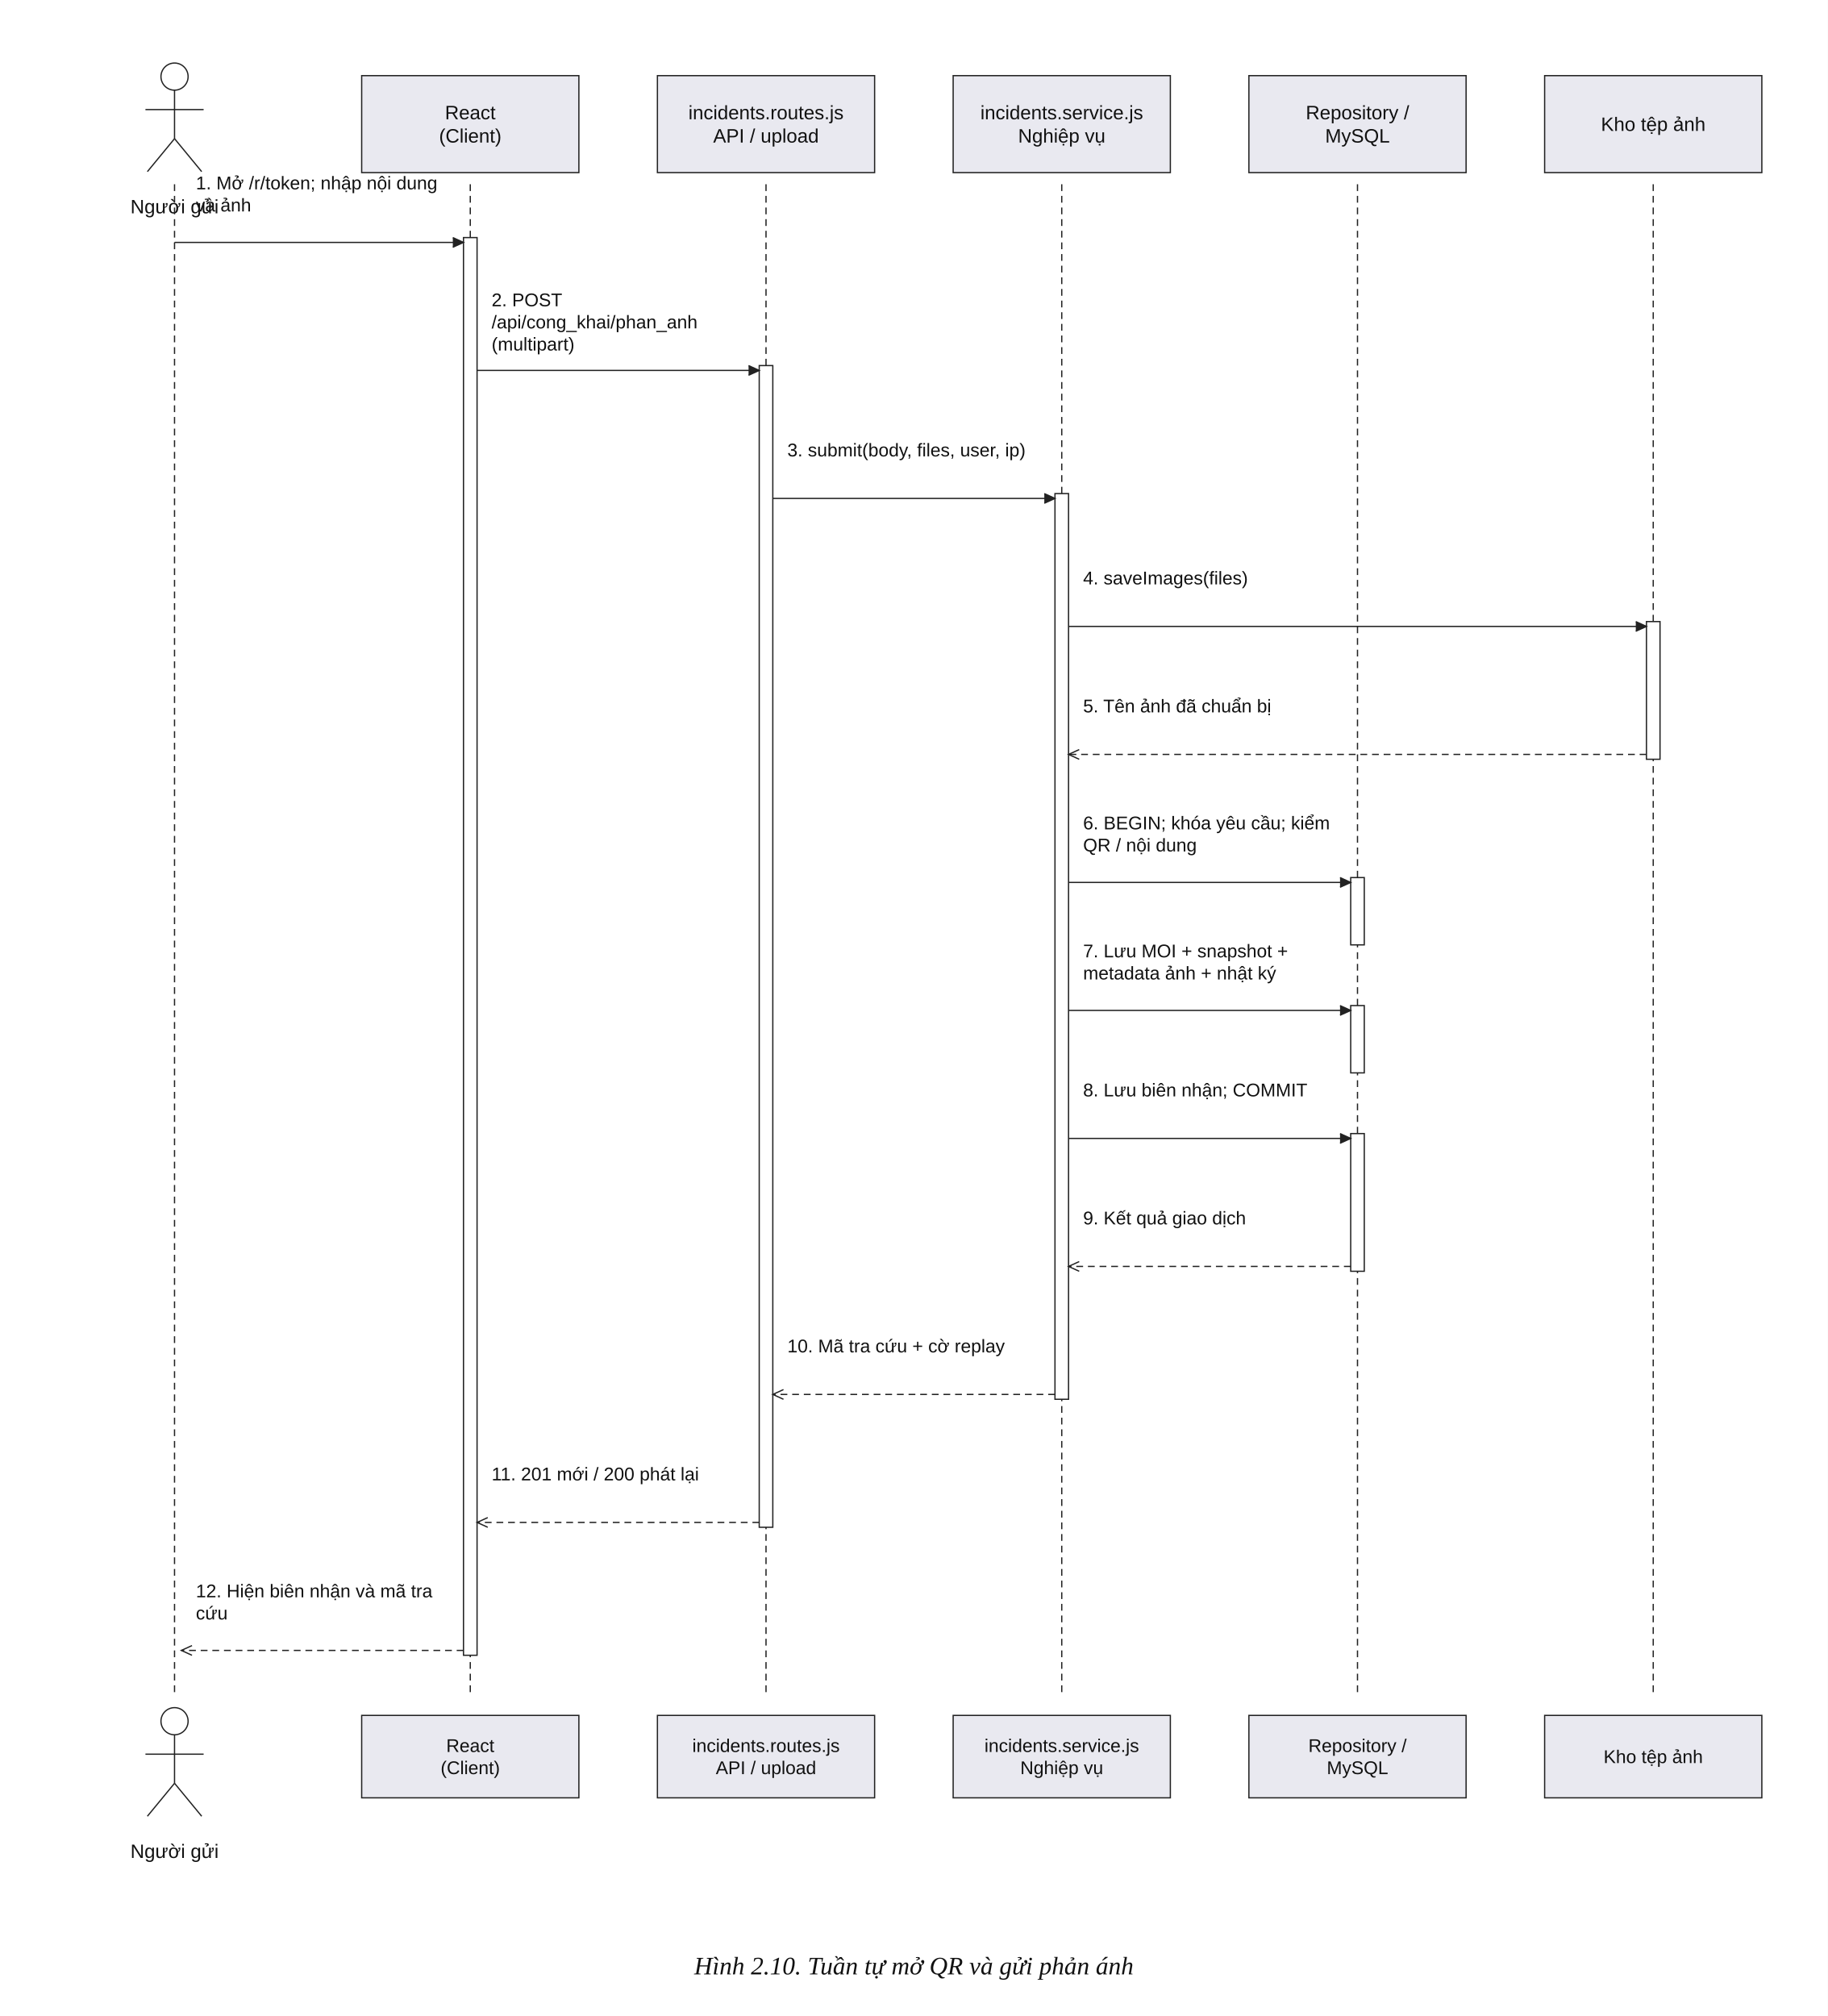
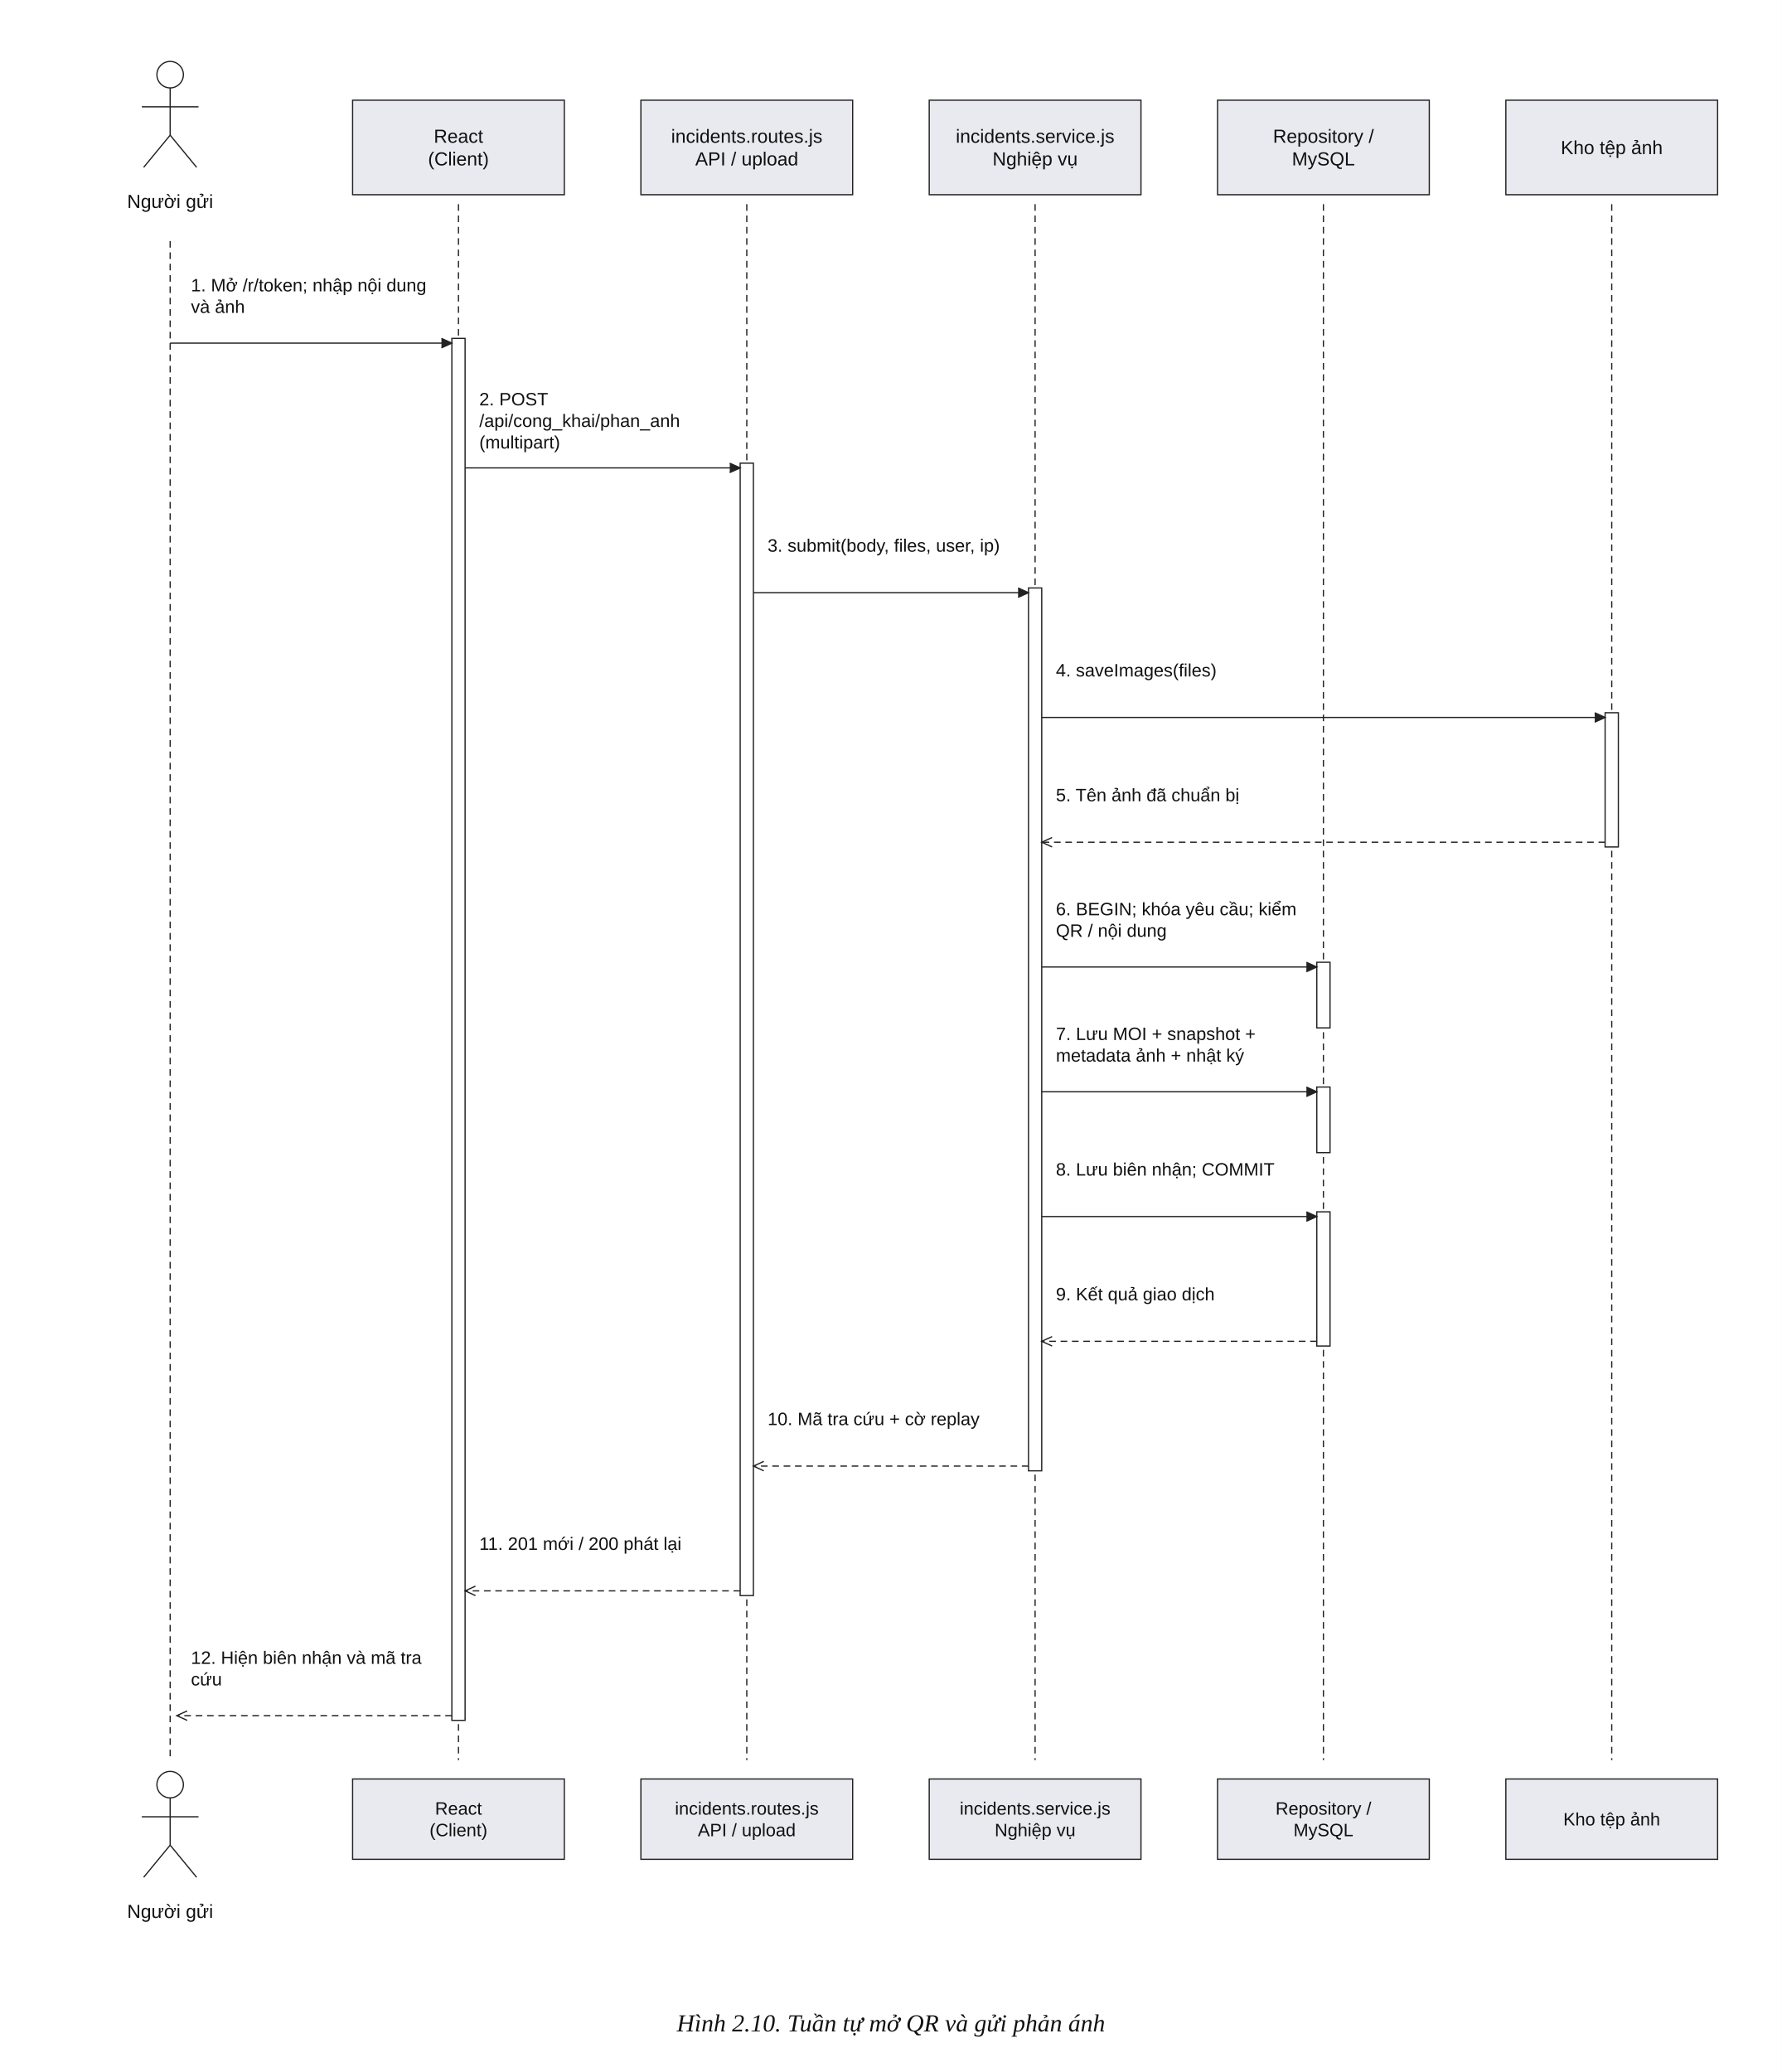
- <svg xmlns="http://www.w3.org/2000/svg" width="1885" height="2079" viewBox="0 0 1885 2079">
+ <svg xmlns="http://www.w3.org/2000/svg" width="1885" height="2192" viewBox="0 0 1885 2192">
  <rect width="100%" height="100%" fill="white" />
  <ellipse cx="180" cy="79" rx="14" ry="14" fill="#ffffff" stroke="#222222" stroke-width="1.3" />
  <polyline points="180,93 180,143" fill="none" stroke="#222222" stroke-width="1.3" />
  <polyline points="150,113 210,113" fill="none" stroke="#222222" stroke-width="1.3" />
  <polyline points="180,143 152,177" fill="none" stroke="#222222" stroke-width="1.3" />
  <polyline points="180,143 208,177" fill="none" stroke="#222222" stroke-width="1.3" />
  <rect x="105" y="181" width="150" height="64" rx="0" fill="none" stroke="none" stroke-width="1.3" />
  <text x="180" y="220" font-family="Arial, sans-serif" font-size="20" fill="#111111" text-anchor="middle">Người gửi</text>
-   <polyline points="180,190 180,1749" fill="none" stroke="#222222" stroke-width="1.3" stroke-dasharray="7 5" />
-   <ellipse cx="180" cy="1775" rx="14" ry="14" fill="#ffffff" stroke="#222222" stroke-width="1.3" />
-   <polyline points="180,1789 180,1839" fill="none" stroke="#222222" stroke-width="1.3" />
-   <polyline points="150,1809 210,1809" fill="none" stroke="#222222" stroke-width="1.3" />
-   <polyline points="180,1839 152,1873" fill="none" stroke="#222222" stroke-width="1.3" />
-   <polyline points="180,1839 208,1873" fill="none" stroke="#222222" stroke-width="1.3" />
-   <rect x="105" y="1877" width="150" height="64" rx="0" fill="none" stroke="none" stroke-width="1.3" />
-   <text x="180" y="1916" font-family="Arial, sans-serif" font-size="20" fill="#111111" text-anchor="middle">Người gửi</text>
-   <rect x="373" y="78" width="224" height="100" rx="0" fill="#e9e9f0" stroke="#222222" stroke-width="1.3" />
-   <text x="485" y="123" font-family="Arial, sans-serif" font-size="20" fill="#111111" text-anchor="middle">React</text>
-   <text x="485" y="147" font-family="Arial, sans-serif" font-size="20" fill="#111111" text-anchor="middle">(Client)</text>
-   <polyline points="485,190 485,1749" fill="none" stroke="#222222" stroke-width="1.3" stroke-dasharray="7 5" />
-   <rect x="373" y="1769" width="224" height="85" rx="0" fill="#e9e9f0" stroke="#222222" stroke-width="1.3" />
-   <text x="485" y="1806.75" font-family="Arial, sans-serif" font-size="19" fill="#111111" text-anchor="middle">React</text>
-   <text x="485" y="1829.55" font-family="Arial, sans-serif" font-size="19" fill="#111111" text-anchor="middle">(Client)</text>
-   <rect x="678" y="78" width="224" height="100" rx="0" fill="#e9e9f0" stroke="#222222" stroke-width="1.3" />
-   <text x="790" y="123" font-family="Arial, sans-serif" font-size="20" fill="#111111" text-anchor="middle">incidents.routes.js</text>
-   <text x="790" y="147" font-family="Arial, sans-serif" font-size="20" fill="#111111" text-anchor="middle">API / upload</text>
-   <polyline points="790,190 790,1749" fill="none" stroke="#222222" stroke-width="1.3" stroke-dasharray="7 5" />
-   <rect x="678" y="1769" width="224" height="85" rx="0" fill="#e9e9f0" stroke="#222222" stroke-width="1.3" />
-   <text x="790" y="1806.75" font-family="Arial, sans-serif" font-size="19" fill="#111111" text-anchor="middle">incidents.routes.js</text>
-   <text x="790" y="1829.55" font-family="Arial, sans-serif" font-size="19" fill="#111111" text-anchor="middle">API / upload</text>
-   <rect x="983" y="78" width="224" height="100" rx="0" fill="#e9e9f0" stroke="#222222" stroke-width="1.3" />
-   <text x="1095" y="123" font-family="Arial, sans-serif" font-size="20" fill="#111111" text-anchor="middle">incidents.service.js</text>
-   <text x="1095" y="147" font-family="Arial, sans-serif" font-size="20" fill="#111111" text-anchor="middle">Nghiệp vụ</text>
-   <polyline points="1095,190 1095,1749" fill="none" stroke="#222222" stroke-width="1.3" stroke-dasharray="7 5" />
-   <rect x="983" y="1769" width="224" height="85" rx="0" fill="#e9e9f0" stroke="#222222" stroke-width="1.3" />
-   <text x="1095" y="1806.75" font-family="Arial, sans-serif" font-size="19" fill="#111111" text-anchor="middle">incidents.service.js</text>
-   <text x="1095" y="1829.55" font-family="Arial, sans-serif" font-size="19" fill="#111111" text-anchor="middle">Nghiệp vụ</text>
-   <rect x="1288" y="78" width="224" height="100" rx="0" fill="#e9e9f0" stroke="#222222" stroke-width="1.3" />
-   <text x="1400" y="123" font-family="Arial, sans-serif" font-size="20" fill="#111111" text-anchor="middle">Repository /</text>
-   <text x="1400" y="147" font-family="Arial, sans-serif" font-size="20" fill="#111111" text-anchor="middle">MySQL</text>
-   <polyline points="1400,190 1400,1749" fill="none" stroke="#222222" stroke-width="1.3" stroke-dasharray="7 5" />
-   <rect x="1288" y="1769" width="224" height="85" rx="0" fill="#e9e9f0" stroke="#222222" stroke-width="1.3" />
-   <text x="1400" y="1806.75" font-family="Arial, sans-serif" font-size="19" fill="#111111" text-anchor="middle">Repository /</text>
-   <text x="1400" y="1829.55" font-family="Arial, sans-serif" font-size="19" fill="#111111" text-anchor="middle">MySQL</text>
-   <rect x="1593" y="78" width="224" height="100" rx="0" fill="#e9e9f0" stroke="#222222" stroke-width="1.3" />
-   <text x="1705" y="135" font-family="Arial, sans-serif" font-size="20" fill="#111111" text-anchor="middle">Kho tệp ảnh</text>
-   <polyline points="1705,190 1705,1749" fill="none" stroke="#222222" stroke-width="1.3" stroke-dasharray="7 5" />
-   <rect x="1593" y="1769" width="224" height="85" rx="0" fill="#e9e9f0" stroke="#222222" stroke-width="1.3" />
-   <text x="1705" y="1818.15" font-family="Arial, sans-serif" font-size="19" fill="#111111" text-anchor="middle">Kho tệp ảnh</text>
-   <rect x="1698" y="641" width="14" height="142" rx="0" fill="#ffffff" stroke="#222222" stroke-width="1.3" />
-   <rect x="1393" y="1169" width="14" height="142" rx="0" fill="#ffffff" stroke="#222222" stroke-width="1.3" />
-   <rect x="1088" y="509" width="14" height="934" rx="0" fill="#ffffff" stroke="#222222" stroke-width="1.3" />
-   <rect x="783" y="377" width="14" height="1198" rx="0" fill="#ffffff" stroke="#222222" stroke-width="1.3" />
-   <rect x="478" y="245" width="14" height="1462" rx="0" fill="#ffffff" stroke="#222222" stroke-width="1.3" />
-   <rect x="1393" y="905" width="14" height="69.4" rx="0" fill="#ffffff" stroke="#222222" stroke-width="1.3" />
-   <rect x="1393" y="1037" width="14" height="69.4" rx="0" fill="#ffffff" stroke="#222222" stroke-width="1.3" />
-   <polyline points="180,250 478,250" fill="none" stroke="#222222" stroke-width="1.3" />
-   <polyline points="467,255 478,250 467,245" fill="#222222" stroke="#222222" stroke-width="1.3" />
-   <rect x="194" y="156" width="277" height="88" rx="0" fill="none" stroke="none" stroke-width="1.3" />
-   <text x="202" y="195.25" font-family="Arial, sans-serif" font-size="19" fill="#111111" text-anchor="start">1. Mở /r/token; nhập nội dung</text>
-   <text x="202" y="218.05" font-family="Arial, sans-serif" font-size="19" fill="#111111" text-anchor="start">và ảnh</text>
-   <polyline points="492,382 783,382" fill="none" stroke="#222222" stroke-width="1.3" />
-   <polyline points="772,387 783,382 772,377" fill="#222222" stroke="#222222" stroke-width="1.3" />
-   <rect x="499" y="288" width="277" height="88" rx="0" fill="none" stroke="none" stroke-width="1.3" />
-   <text x="507" y="315.85" font-family="Arial, sans-serif" font-size="19" fill="#111111" text-anchor="start">2. POST</text>
-   <text x="507" y="338.65" font-family="Arial, sans-serif" font-size="19" fill="#111111" text-anchor="start">/api/cong_khai/phan_anh</text>
-   <text x="507" y="361.45" font-family="Arial, sans-serif" font-size="19" fill="#111111" text-anchor="start">(multipart)</text>
-   <polyline points="797,514 1088,514" fill="none" stroke="#222222" stroke-width="1.3" />
-   <polyline points="1077,519 1088,514 1077,509" fill="#222222" stroke="#222222" stroke-width="1.3" />
-   <rect x="804" y="420" width="277" height="88" rx="0" fill="none" stroke="none" stroke-width="1.3" />
-   <text x="812" y="470.65" font-family="Arial, sans-serif" font-size="19" fill="#111111" text-anchor="start">3. submit(body, files, user, ip)</text>
-   <polyline points="1102,646 1698,646" fill="none" stroke="#222222" stroke-width="1.3" />
-   <polyline points="1687,651 1698,646 1687,641" fill="#222222" stroke="#222222" stroke-width="1.3" />
-   <rect x="1109" y="552" width="582" height="88" rx="0" fill="none" stroke="none" stroke-width="1.3" />
-   <text x="1117" y="602.65" font-family="Arial, sans-serif" font-size="19" fill="#111111" text-anchor="start">4. saveImages(files)</text>
-   <polyline points="1698,778 1102,778" fill="none" stroke="#222222" stroke-width="1.3" stroke-dasharray="7 5" />
-   <polyline points="1113,773 1102,778 1113,783" fill="none" stroke="#222222" stroke-width="1.3" />
-   <rect x="1109" y="684" width="582" height="88" rx="0" fill="none" stroke="none" stroke-width="1.3" />
-   <text x="1117" y="734.65" font-family="Arial, sans-serif" font-size="19" fill="#111111" text-anchor="start">5. Tên ảnh đã chuẩn bị</text>
-   <polyline points="1102,910 1393,910" fill="none" stroke="#222222" stroke-width="1.3" />
-   <polyline points="1382,915 1393,910 1382,905" fill="#222222" stroke="#222222" stroke-width="1.3" />
-   <rect x="1109" y="816" width="277" height="88" rx="0" fill="none" stroke="none" stroke-width="1.3" />
-   <text x="1117" y="855.25" font-family="Arial, sans-serif" font-size="19" fill="#111111" text-anchor="start">6. BEGIN; khóa yêu cầu; kiểm</text>
-   <text x="1117" y="878.05" font-family="Arial, sans-serif" font-size="19" fill="#111111" text-anchor="start">QR / nội dung</text>
-   <polyline points="1102,1042 1393,1042" fill="none" stroke="#222222" stroke-width="1.3" />
-   <polyline points="1382,1047 1393,1042 1382,1037" fill="#222222" stroke="#222222" stroke-width="1.3" />
-   <rect x="1109" y="948" width="277" height="88" rx="0" fill="none" stroke="none" stroke-width="1.3" />
-   <text x="1117" y="987.25" font-family="Arial, sans-serif" font-size="19" fill="#111111" text-anchor="start">7. Lưu MOI + snapshot +</text>
-   <text x="1117" y="1010.05" font-family="Arial, sans-serif" font-size="19" fill="#111111" text-anchor="start">metadata ảnh + nhật ký</text>
-   <polyline points="1102,1174 1393,1174" fill="none" stroke="#222222" stroke-width="1.3" />
-   <polyline points="1382,1179 1393,1174 1382,1169" fill="#222222" stroke="#222222" stroke-width="1.3" />
-   <rect x="1109" y="1080" width="277" height="88" rx="0" fill="none" stroke="none" stroke-width="1.3" />
-   <text x="1117" y="1130.65" font-family="Arial, sans-serif" font-size="19" fill="#111111" text-anchor="start">8. Lưu biên nhận; COMMIT</text>
-   <polyline points="1393,1306 1102,1306" fill="none" stroke="#222222" stroke-width="1.3" stroke-dasharray="7 5" />
-   <polyline points="1113,1301 1102,1306 1113,1311" fill="none" stroke="#222222" stroke-width="1.3" />
-   <rect x="1109" y="1212" width="277" height="88" rx="0" fill="none" stroke="none" stroke-width="1.3" />
-   <text x="1117" y="1262.65" font-family="Arial, sans-serif" font-size="19" fill="#111111" text-anchor="start">9. Kết quả giao dịch</text>
-   <polyline points="1088,1438 797,1438" fill="none" stroke="#222222" stroke-width="1.3" stroke-dasharray="7 5" />
-   <polyline points="808,1433 797,1438 808,1443" fill="none" stroke="#222222" stroke-width="1.3" />
-   <rect x="804" y="1344" width="277" height="88" rx="0" fill="none" stroke="none" stroke-width="1.3" />
-   <text x="812" y="1394.65" font-family="Arial, sans-serif" font-size="19" fill="#111111" text-anchor="start">10. Mã tra cứu + cờ replay</text>
-   <polyline points="783,1570 492,1570" fill="none" stroke="#222222" stroke-width="1.3" stroke-dasharray="7 5" />
-   <polyline points="503,1565 492,1570 503,1575" fill="none" stroke="#222222" stroke-width="1.3" />
-   <rect x="499" y="1476" width="277" height="88" rx="0" fill="none" stroke="none" stroke-width="1.3" />
-   <text x="507" y="1526.65" font-family="Arial, sans-serif" font-size="19" fill="#111111" text-anchor="start">11. 201 mới / 200 phát lại</text>
-   <polyline points="478,1702 187,1702" fill="none" stroke="#222222" stroke-width="1.3" stroke-dasharray="7 5" />
-   <polyline points="198,1697 187,1702 198,1707" fill="none" stroke="#222222" stroke-width="1.3" />
-   <rect x="194" y="1608" width="277" height="88" rx="0" fill="none" stroke="none" stroke-width="1.3" />
-   <text x="202" y="1647.25" font-family="Arial, sans-serif" font-size="19" fill="#111111" text-anchor="start">12. Hiện biên nhận và mã tra</text>
-   <text x="202" y="1670.05" font-family="Arial, sans-serif" font-size="19" fill="#111111" text-anchor="start">cứu</text>
-   <rect x="25" y="2002" width="1835" height="50" rx="0" fill="none" stroke="none" stroke-width="1.3" />
-   <text x="942.5" y="2036.1" font-family="Times New Roman, serif" font-size="26" fill="#111111" text-anchor="middle" font-style="italic">Hình 2.10. Tuần tự mở QR và gửi phản ánh</text>
+   <polyline points="180,255 180,1862" fill="none" stroke="#222222" stroke-width="1.3" stroke-dasharray="7 5" />
+   <ellipse cx="180" cy="1888" rx="14" ry="14" fill="#ffffff" stroke="#222222" stroke-width="1.3" />
+   <polyline points="180,1902 180,1952" fill="none" stroke="#222222" stroke-width="1.3" />
+   <polyline points="150,1922 210,1922" fill="none" stroke="#222222" stroke-width="1.3" />
+   <polyline points="180,1952 152,1986" fill="none" stroke="#222222" stroke-width="1.3" />
+   <polyline points="180,1952 208,1986" fill="none" stroke="#222222" stroke-width="1.3" />
+   <rect x="105" y="1990" width="150" height="64" rx="0" fill="none" stroke="none" stroke-width="1.3" />
+   <text x="180" y="2029" font-family="Arial, sans-serif" font-size="20" fill="#111111" text-anchor="middle">Người gửi</text>
+   <rect x="373" y="106" width="224" height="100" rx="0" fill="#e9e9f0" stroke="#222222" stroke-width="1.3" />
+   <text x="485" y="151" font-family="Arial, sans-serif" font-size="20" fill="#111111" text-anchor="middle">React</text>
+   <text x="485" y="175" font-family="Arial, sans-serif" font-size="20" fill="#111111" text-anchor="middle">(Client)</text>
+   <polyline points="485,216 485,1862" fill="none" stroke="#222222" stroke-width="1.3" stroke-dasharray="7 5" />
+   <rect x="373" y="1882" width="224" height="85" rx="0" fill="#e9e9f0" stroke="#222222" stroke-width="1.3" />
+   <text x="485" y="1919.75" font-family="Arial, sans-serif" font-size="19" fill="#111111" text-anchor="middle">React</text>
+   <text x="485" y="1942.55" font-family="Arial, sans-serif" font-size="19" fill="#111111" text-anchor="middle">(Client)</text>
+   <rect x="678" y="106" width="224" height="100" rx="0" fill="#e9e9f0" stroke="#222222" stroke-width="1.3" />
+   <text x="790" y="151" font-family="Arial, sans-serif" font-size="20" fill="#111111" text-anchor="middle">incidents.routes.js</text>
+   <text x="790" y="175" font-family="Arial, sans-serif" font-size="20" fill="#111111" text-anchor="middle">API / upload</text>
+   <polyline points="790,216 790,1862" fill="none" stroke="#222222" stroke-width="1.3" stroke-dasharray="7 5" />
+   <rect x="678" y="1882" width="224" height="85" rx="0" fill="#e9e9f0" stroke="#222222" stroke-width="1.3" />
+   <text x="790" y="1919.75" font-family="Arial, sans-serif" font-size="19" fill="#111111" text-anchor="middle">incidents.routes.js</text>
+   <text x="790" y="1942.55" font-family="Arial, sans-serif" font-size="19" fill="#111111" text-anchor="middle">API / upload</text>
+   <rect x="983" y="106" width="224" height="100" rx="0" fill="#e9e9f0" stroke="#222222" stroke-width="1.3" />
+   <text x="1095" y="151" font-family="Arial, sans-serif" font-size="20" fill="#111111" text-anchor="middle">incidents.service.js</text>
+   <text x="1095" y="175" font-family="Arial, sans-serif" font-size="20" fill="#111111" text-anchor="middle">Nghiệp vụ</text>
+   <polyline points="1095,216 1095,1862" fill="none" stroke="#222222" stroke-width="1.3" stroke-dasharray="7 5" />
+   <rect x="983" y="1882" width="224" height="85" rx="0" fill="#e9e9f0" stroke="#222222" stroke-width="1.3" />
+   <text x="1095" y="1919.75" font-family="Arial, sans-serif" font-size="19" fill="#111111" text-anchor="middle">incidents.service.js</text>
+   <text x="1095" y="1942.55" font-family="Arial, sans-serif" font-size="19" fill="#111111" text-anchor="middle">Nghiệp vụ</text>
+   <rect x="1288" y="106" width="224" height="100" rx="0" fill="#e9e9f0" stroke="#222222" stroke-width="1.3" />
+   <text x="1400" y="151" font-family="Arial, sans-serif" font-size="20" fill="#111111" text-anchor="middle">Repository /</text>
+   <text x="1400" y="175" font-family="Arial, sans-serif" font-size="20" fill="#111111" text-anchor="middle">MySQL</text>
+   <polyline points="1400,216 1400,1862" fill="none" stroke="#222222" stroke-width="1.3" stroke-dasharray="7 5" />
+   <rect x="1288" y="1882" width="224" height="85" rx="0" fill="#e9e9f0" stroke="#222222" stroke-width="1.3" />
+   <text x="1400" y="1919.75" font-family="Arial, sans-serif" font-size="19" fill="#111111" text-anchor="middle">Repository /</text>
+   <text x="1400" y="1942.55" font-family="Arial, sans-serif" font-size="19" fill="#111111" text-anchor="middle">MySQL</text>
+   <rect x="1593" y="106" width="224" height="100" rx="0" fill="#e9e9f0" stroke="#222222" stroke-width="1.3" />
+   <text x="1705" y="163" font-family="Arial, sans-serif" font-size="20" fill="#111111" text-anchor="middle">Kho tệp ảnh</text>
+   <polyline points="1705,216 1705,1862" fill="none" stroke="#222222" stroke-width="1.3" stroke-dasharray="7 5" />
+   <rect x="1593" y="1882" width="224" height="85" rx="0" fill="#e9e9f0" stroke="#222222" stroke-width="1.3" />
+   <text x="1705" y="1931.15" font-family="Arial, sans-serif" font-size="19" fill="#111111" text-anchor="middle">Kho tệp ảnh</text>
+   <rect x="1698" y="754" width="14" height="142" rx="0" fill="#ffffff" stroke="#222222" stroke-width="1.3" />
+   <rect x="1393" y="1282" width="14" height="142" rx="0" fill="#ffffff" stroke="#222222" stroke-width="1.3" />
+   <rect x="1088" y="622" width="14" height="934" rx="0" fill="#ffffff" stroke="#222222" stroke-width="1.3" />
+   <rect x="783" y="490" width="14" height="1198" rx="0" fill="#ffffff" stroke="#222222" stroke-width="1.3" />
+   <rect x="478" y="358" width="14" height="1462" rx="0" fill="#ffffff" stroke="#222222" stroke-width="1.3" />
+   <rect x="1393" y="1018" width="14" height="69.4" rx="0" fill="#ffffff" stroke="#222222" stroke-width="1.3" />
+   <rect x="1393" y="1150" width="14" height="69.4" rx="0" fill="#ffffff" stroke="#222222" stroke-width="1.3" />
+   <polyline points="180,363 478,363" fill="none" stroke="#222222" stroke-width="1.3" />
+   <polyline points="467,368 478,363 467,358" fill="#222222" stroke="#222222" stroke-width="1.3" />
+   <rect x="194" y="269" width="277" height="88" rx="0" fill="none" stroke="none" stroke-width="1.3" />
+   <text x="202" y="308.25" font-family="Arial, sans-serif" font-size="19" fill="#111111" text-anchor="start">1. Mở /r/token; nhập nội dung</text>
+   <text x="202" y="331.05" font-family="Arial, sans-serif" font-size="19" fill="#111111" text-anchor="start">và ảnh</text>
+   <polyline points="492,495 783,495" fill="none" stroke="#222222" stroke-width="1.3" />
+   <polyline points="772,500 783,495 772,490" fill="#222222" stroke="#222222" stroke-width="1.3" />
+   <rect x="499" y="401" width="277" height="88" rx="0" fill="none" stroke="none" stroke-width="1.3" />
+   <text x="507" y="428.85" font-family="Arial, sans-serif" font-size="19" fill="#111111" text-anchor="start">2. POST</text>
+   <text x="507" y="451.65" font-family="Arial, sans-serif" font-size="19" fill="#111111" text-anchor="start">/api/cong_khai/phan_anh</text>
+   <text x="507" y="474.45" font-family="Arial, sans-serif" font-size="19" fill="#111111" text-anchor="start">(multipart)</text>
+   <polyline points="797,627 1088,627" fill="none" stroke="#222222" stroke-width="1.3" />
+   <polyline points="1077,632 1088,627 1077,622" fill="#222222" stroke="#222222" stroke-width="1.3" />
+   <rect x="804" y="533" width="277" height="88" rx="0" fill="none" stroke="none" stroke-width="1.3" />
+   <text x="812" y="583.65" font-family="Arial, sans-serif" font-size="19" fill="#111111" text-anchor="start">3. submit(body, files, user, ip)</text>
+   <polyline points="1102,759 1698,759" fill="none" stroke="#222222" stroke-width="1.3" />
+   <polyline points="1687,764 1698,759 1687,754" fill="#222222" stroke="#222222" stroke-width="1.3" />
+   <rect x="1109" y="665" width="582" height="88" rx="0" fill="none" stroke="none" stroke-width="1.3" />
+   <text x="1117" y="715.65" font-family="Arial, sans-serif" font-size="19" fill="#111111" text-anchor="start">4. saveImages(files)</text>
+   <polyline points="1698,891 1102,891" fill="none" stroke="#222222" stroke-width="1.3" stroke-dasharray="7 5" />
+   <polyline points="1113,886 1102,891 1113,896" fill="none" stroke="#222222" stroke-width="1.3" />
+   <rect x="1109" y="797" width="582" height="88" rx="0" fill="none" stroke="none" stroke-width="1.3" />
+   <text x="1117" y="847.65" font-family="Arial, sans-serif" font-size="19" fill="#111111" text-anchor="start">5. Tên ảnh đã chuẩn bị</text>
+   <polyline points="1102,1023 1393,1023" fill="none" stroke="#222222" stroke-width="1.3" />
+   <polyline points="1382,1028 1393,1023 1382,1018" fill="#222222" stroke="#222222" stroke-width="1.3" />
+   <rect x="1109" y="929" width="277" height="88" rx="0" fill="none" stroke="none" stroke-width="1.3" />
+   <text x="1117" y="968.25" font-family="Arial, sans-serif" font-size="19" fill="#111111" text-anchor="start">6. BEGIN; khóa yêu cầu; kiểm</text>
+   <text x="1117" y="991.05" font-family="Arial, sans-serif" font-size="19" fill="#111111" text-anchor="start">QR / nội dung</text>
+   <polyline points="1102,1155 1393,1155" fill="none" stroke="#222222" stroke-width="1.3" />
+   <polyline points="1382,1160 1393,1155 1382,1150" fill="#222222" stroke="#222222" stroke-width="1.3" />
+   <rect x="1109" y="1061" width="277" height="88" rx="0" fill="none" stroke="none" stroke-width="1.3" />
+   <text x="1117" y="1100.25" font-family="Arial, sans-serif" font-size="19" fill="#111111" text-anchor="start">7. Lưu MOI + snapshot +</text>
+   <text x="1117" y="1123.05" font-family="Arial, sans-serif" font-size="19" fill="#111111" text-anchor="start">metadata ảnh + nhật ký</text>
+   <polyline points="1102,1287 1393,1287" fill="none" stroke="#222222" stroke-width="1.3" />
+   <polyline points="1382,1292 1393,1287 1382,1282" fill="#222222" stroke="#222222" stroke-width="1.3" />
+   <rect x="1109" y="1193" width="277" height="88" rx="0" fill="none" stroke="none" stroke-width="1.3" />
+   <text x="1117" y="1243.65" font-family="Arial, sans-serif" font-size="19" fill="#111111" text-anchor="start">8. Lưu biên nhận; COMMIT</text>
+   <polyline points="1393,1419 1102,1419" fill="none" stroke="#222222" stroke-width="1.3" stroke-dasharray="7 5" />
+   <polyline points="1113,1414 1102,1419 1113,1424" fill="none" stroke="#222222" stroke-width="1.3" />
+   <rect x="1109" y="1325" width="277" height="88" rx="0" fill="none" stroke="none" stroke-width="1.3" />
+   <text x="1117" y="1375.65" font-family="Arial, sans-serif" font-size="19" fill="#111111" text-anchor="start">9. Kết quả giao dịch</text>
+   <polyline points="1088,1551 797,1551" fill="none" stroke="#222222" stroke-width="1.3" stroke-dasharray="7 5" />
+   <polyline points="808,1546 797,1551 808,1556" fill="none" stroke="#222222" stroke-width="1.3" />
+   <rect x="804" y="1457" width="277" height="88" rx="0" fill="none" stroke="none" stroke-width="1.3" />
+   <text x="812" y="1507.65" font-family="Arial, sans-serif" font-size="19" fill="#111111" text-anchor="start">10. Mã tra cứu + cờ replay</text>
+   <polyline points="783,1683 492,1683" fill="none" stroke="#222222" stroke-width="1.3" stroke-dasharray="7 5" />
+   <polyline points="503,1678 492,1683 503,1688" fill="none" stroke="#222222" stroke-width="1.3" />
+   <rect x="499" y="1589" width="277" height="88" rx="0" fill="none" stroke="none" stroke-width="1.3" />
+   <text x="507" y="1639.65" font-family="Arial, sans-serif" font-size="19" fill="#111111" text-anchor="start">11. 201 mới / 200 phát lại</text>
+   <polyline points="478,1815 187,1815" fill="none" stroke="#222222" stroke-width="1.3" stroke-dasharray="7 5" />
+   <polyline points="198,1810 187,1815 198,1820" fill="none" stroke="#222222" stroke-width="1.3" />
+   <rect x="194" y="1721" width="277" height="88" rx="0" fill="none" stroke="none" stroke-width="1.3" />
+   <text x="202" y="1760.25" font-family="Arial, sans-serif" font-size="19" fill="#111111" text-anchor="start">12. Hiện biên nhận và mã tra</text>
+   <text x="202" y="1783.05" font-family="Arial, sans-serif" font-size="19" fill="#111111" text-anchor="start">cứu</text>
+   <rect x="25" y="2115" width="1835" height="50" rx="0" fill="none" stroke="none" stroke-width="1.3" />
+   <text x="942.5" y="2149.1" font-family="Times New Roman, serif" font-size="26" fill="#111111" text-anchor="middle" font-style="italic">Hình 2.10. Tuần tự mở QR và gửi phản ánh</text>
</svg>
